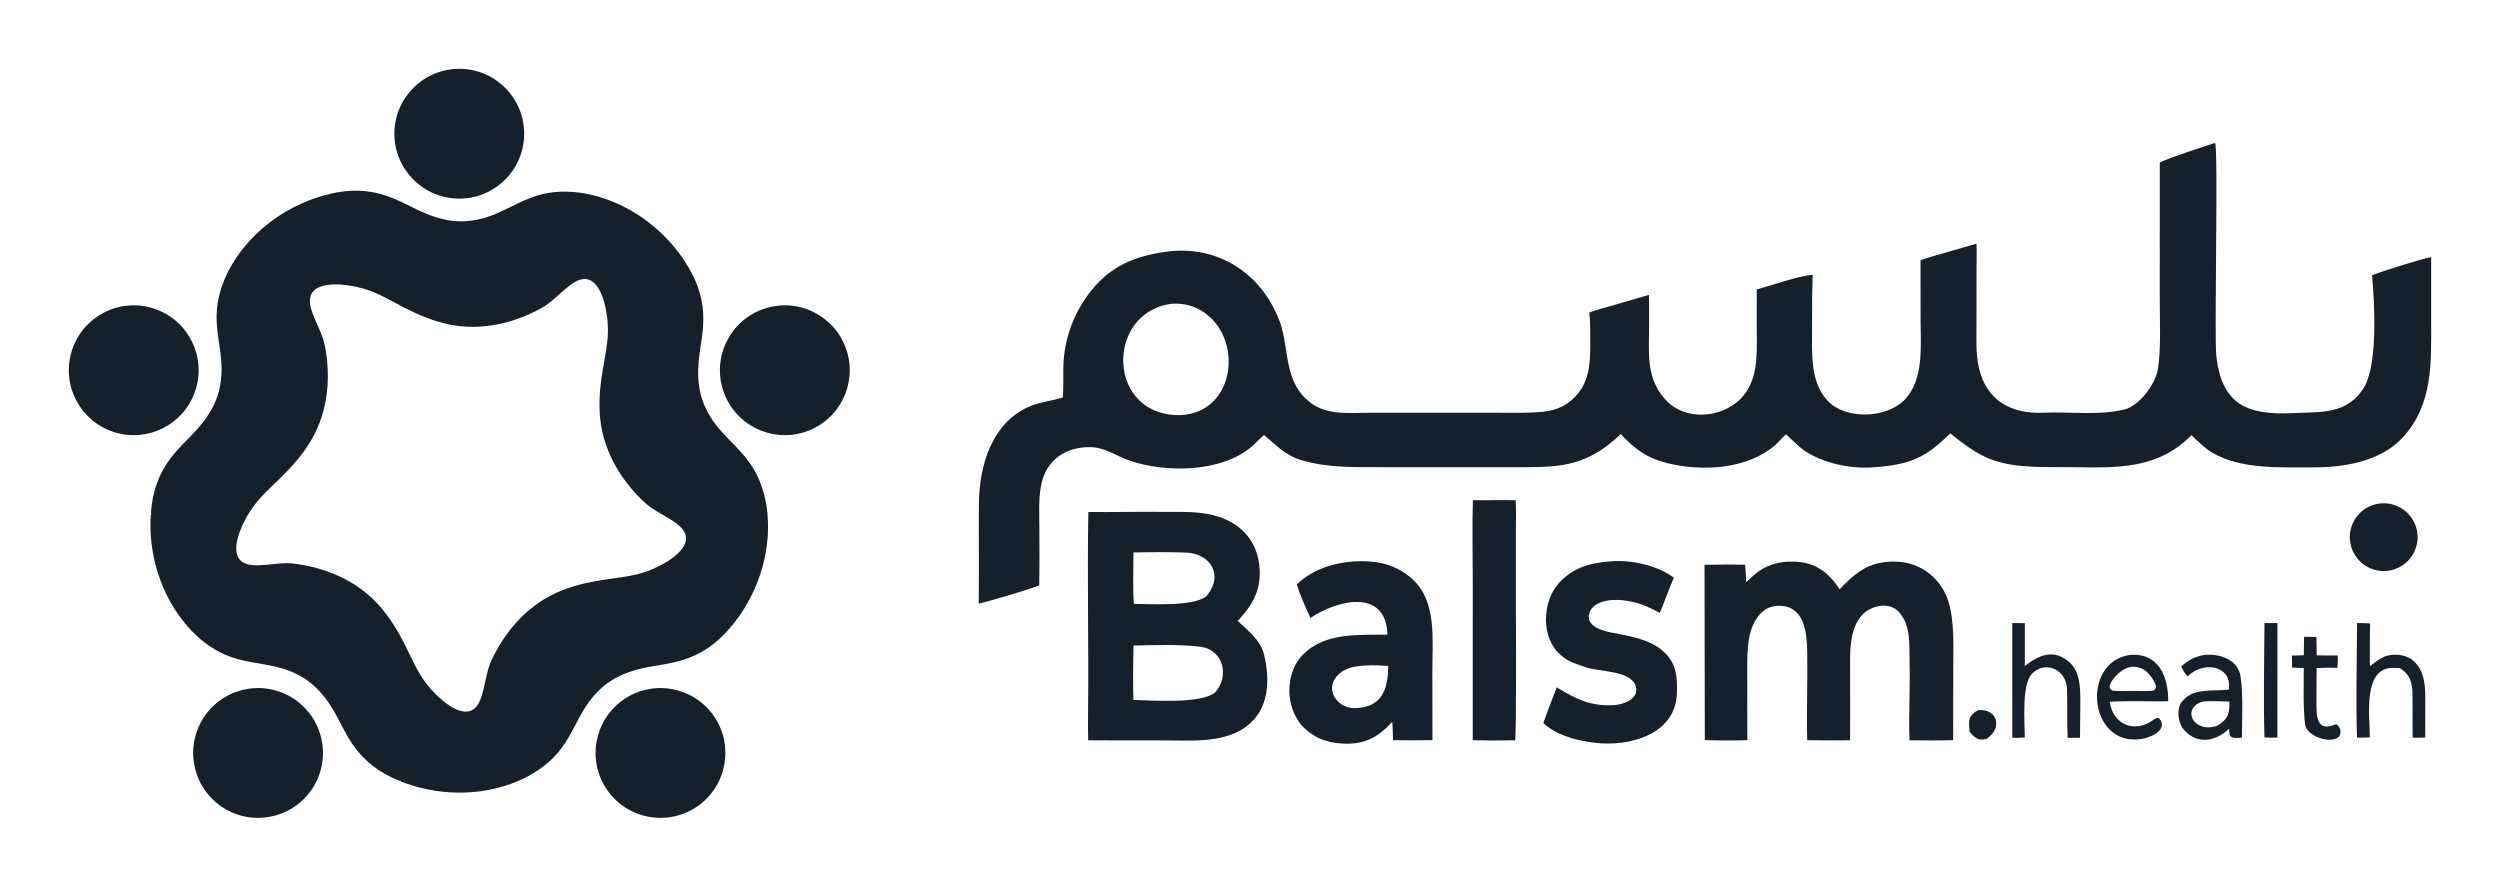
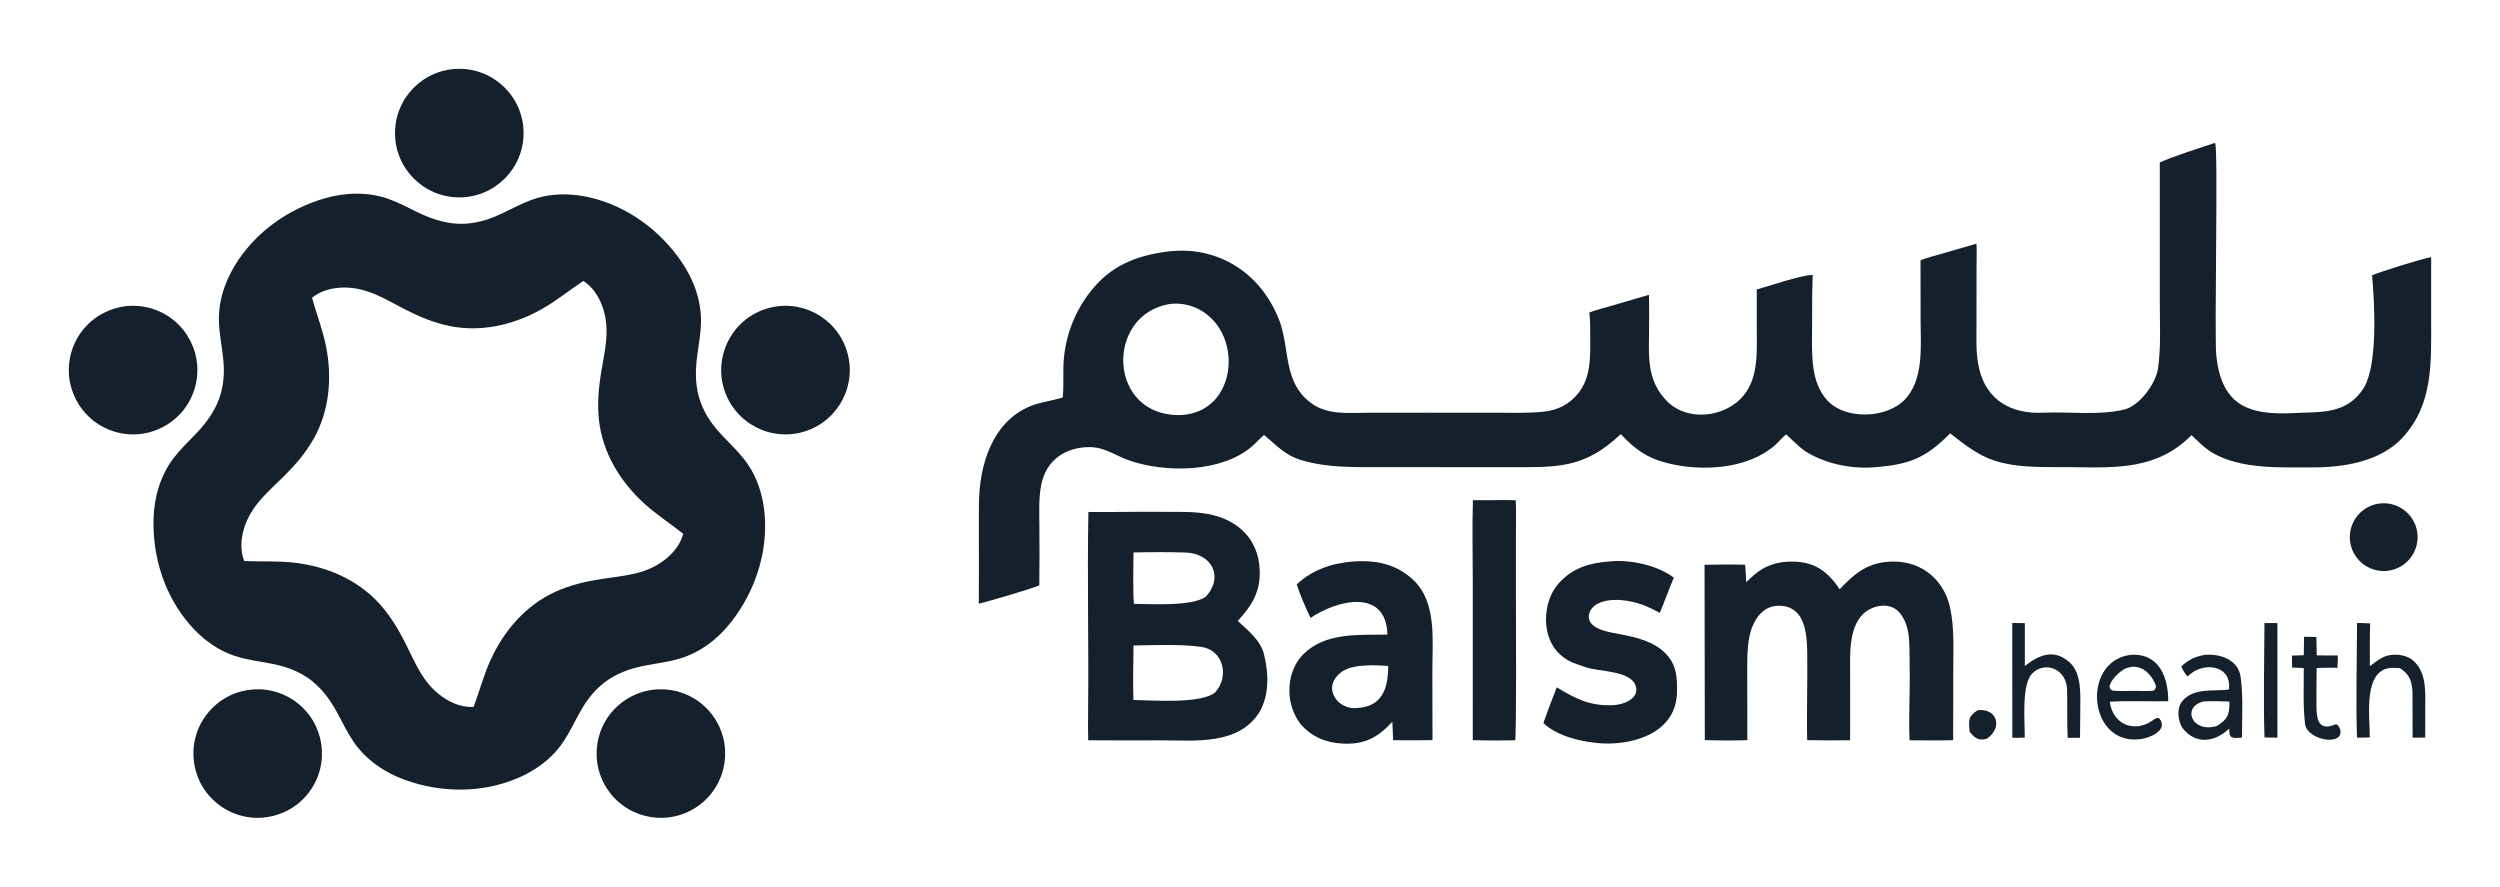
- <svg xmlns="http://www.w3.org/2000/svg" width="581.293" height="206.168" viewBox="0 0 581.293 206.168" version="1.1" role="img" aria-label="Balsm.health · بلسم">
-   <g transform="translate(10.4321,12.1406) scale(0.257295)" aria-label="Balsm">
+ <svg xmlns="http://www.w3.org/2000/svg" width="581.308" height="206.168" viewBox="0 0 581.308 206.168" version="1.1" role="img" aria-label="Balsm.health · بلسم">
+   <g transform="translate(11.3514,13.0895) scale(0.254859)" aria-label="Balsm">
    <defs>
-       <path id="hb-ribbon" d="M257.162 128.139C254.157 130.243 251.488 132.406 249.088 134.650C246.688 136.894 244.556 139.220 242.626 141.651C240.695 144.082 238.964 146.618 237.367 149.282C235.389 152.581 232.823 157.397 231.623 161.011C230.413 164.694 230.078 167.572 229.607 171.350C229.241 174.338 228.875 177.356 228.828 180.366C228.783 183.256 229.208 186.028 229.522 188.890C230.047 193.583 230.712 198.166 232.027 202.724C232.876 205.667 234.005 208.631 235.372 211.580C236.739 214.528 238.343 217.460 240.141 220.338C244.653 206.066 271.892 209.180 287.050 213.373C300.470 217.096 312.460 224.481 324.756 230.808C337.680 237.458 351.179 243.121 365.484 246.059C394.382 251.996 424.070 245.067 449.488 230.795C463.109 223.139 475.443 205.049 487.682 204.952C489.863 202.352 492.156 199.920 494.538 197.710C496.919 195.499 499.390 193.509 501.926 191.792C505.855 189.133 510.008 187.084 514.309 185.134C516.934 183.951 519.439 182.691 522.201 181.840C525.078 180.955 528.062 180.370 531.017 179.795C534.755 179.076 537.596 178.505 541.473 178.518C545.281 178.542 550.654 179.494 554.403 180.356C557.430 181.052 560.377 181.914 563.285 182.999C566.194 184.084 569.065 185.393 571.940 186.982C574.816 188.571 577.698 190.441 580.628 192.649C561.647 161.481 529.688 137.109 493.532 128.783C479.520 125.567 464.883 124.887 450.776 127.980C434.356 131.571 421.268 140.460 406.004 146.658C395.451 150.950 384.177 153.329 372.750 152.747C359.914 152.087 347.877 147.802 336.387 142.279C327.659 138.072 319.135 133.396 309.972 130.166C292.146 123.879 275.564 123.775 257.162 128.139Z" />
-       <path id="hb-seam" d="M254.65 128.97L254.10 129.37L253.53 129.75L252.96 130.13L252.38 130.49L251.80 130.84L251.22 131.18L250.63 131.52L250.05 131.86L249.47 132.19L248.88 132.52L248.31 132.86L247.73 133.20L247 133.65L246.28 134.12L245.57 134.59L244.88 135.09L244.22 135.60L243.58 136.14L242.96 136.70L242.38 137.29L241.83 137.90L241.30 138.52L240.79 139.15L240.28 139.79L239.78 140.42L239.28 141.07L238.80 141.71L238.33 142.36L237.86 143.02L237.40 143.68L236.95 144.34L236.50 145.01L236.07 145.69L235.64 146.37L235.21 147.05L234.79 147.74L234.27 148.62L233.73 149.56L233.18 150.55L232.62 151.57L232.07 152.62L231.52 153.68L230.99 154.76L230.48 155.84L230 156.92L229.55 157.99L229.14 159.04L228.78 160.06L228.47 161.05L228.19 162L227.95 162.93L227.74 163.84L227.55 164.73L227.38 165.62L227.24 166.50L227.10 167.37L226.98 168.25L226.86 169.14L226.75 170.05L226.63 170.98L226.54 171.74L226.45 172.49L226.36 173.25L226.27 174.02L226.19 174.79L226.11 175.57L226.04 176.35L225.98 177.13L225.92 177.92L225.88 178.72L225.85 179.52L225.83 180.33L225.83 181.12L225.84 181.90L225.88 182.68L225.93 183.44L225.99 184.19L226.05 184.93L226.13 185.67L226.21 186.39L226.30 187.11L226.38 187.82L226.46 188.52L226.54 189.23L226.68 190.41L226.82 191.60L226.98 192.79L227.14 193.98L227.33 195.17L227.52 196.37L227.74 197.56L227.97 198.76L228.23 199.95L228.51 201.15L228.81 202.35L229.14 203.54L229.37 204.33L229.62 205.11L229.87 205.89L230.14 206.66L230.42 207.44L230.74 208.20L231.10 208.95L231.49 209.68L231.92 210.41L232.38 211.12L232.86 211.82L233.36 212.51L233.82 213.13L234.30 213.74L234.78 214.35L235.26 214.95L235.75 215.56L236.23 216.16L236.71 216.77L237.18 217.38L237.64 217.99L238.09 218.62L238.52 219.25L238.93 219.90L240.30 219.07L239.92 218.42L239.58 217.75L239.27 217.06L238.99 216.36L238.73 215.66L238.49 214.95L238.27 214.23L238.07 213.51L237.89 212.79L237.71 212.07L237.55 211.36L237.39 210.65L237.21 209.86L237.04 209.09L236.86 208.32L236.68 207.57L236.48 206.83L236.27 206.10L236.05 205.39L235.80 204.68L235.56 203.98L235.33 203.29L235.12 202.59L234.91 201.90L234.61 200.81L234.34 199.73L234.08 198.64L233.85 197.55L233.63 196.45L233.43 195.35L233.25 194.24L233.08 193.12L232.92 191.99L232.77 190.85L232.64 189.71L232.50 188.55L232.42 187.83L232.34 187.12L232.25 186.41L232.17 185.71L232.10 185.02L232.03 184.34L231.96 183.67L231.91 183.01L231.87 182.35L231.84 181.70L231.83 181.06L231.83 180.41L231.84 179.71L231.87 179L231.91 178.29L231.96 177.58L232.02 176.86L232.08 176.13L232.16 175.41L232.23 174.67L232.32 173.94L232.40 173.20L232.49 172.46L232.58 171.72L232.70 170.80L232.81 169.91L232.92 169.06L233.04 168.24L233.16 167.45L233.29 166.67L233.44 165.90L233.60 165.14L233.78 164.37L233.98 163.59L234.21 162.78L234.47 161.96L234.76 161.13L235.11 160.24L235.50 159.31L235.93 158.35L236.40 157.37L236.88 156.37L237.39 155.38L237.91 154.40L238.43 153.45L238.95 152.53L239.45 151.65L239.94 150.82L240.33 150.19L240.72 149.55L241.12 148.93L241.52 148.31L241.93 147.69L242.34 147.08L242.76 146.47L243.19 145.87L243.63 145.28L244.07 144.69L244.52 144.10L244.98 143.52L245.44 142.94L245.91 142.37L246.39 141.80L246.87 141.22L247.33 140.63L247.79 140.02L248.23 139.39L248.67 138.76L249.11 138.10L249.54 137.44L249.99 136.77L250.44 136.10L250.80 135.58L251.17 135.06L251.54 134.54L251.93 134.02L252.33 133.51L252.74 133.01L253.17 132.51L253.62 132.03L254.09 131.56L254.58 131.10L255.08 130.66L255.62 130.24Z" />
-       <circle id="hb-head" cx="374.5" cy="73.655" r="58.65" />
+       <circle id="hb-head" cx="374.5" cy="70.08" r="58.65" />
    </defs>
-     <g id="hb-ring">
-       <use href="#hb-seam" fill="#14202B" />
-       <use href="#hb-seam" transform="rotate(72 374.5 383)" fill="#14202B" />
-       <use href="#hb-seam" transform="rotate(144 374.5 383)" fill="#14202B" />
-       <use href="#hb-seam" transform="rotate(216 374.5 383)" fill="#14202B" />
-       <use href="#hb-seam" transform="rotate(288 374.5 383)" fill="#14202B" />
-       <use href="#hb-seam" fill="#14202B" />
-       <use href="#hb-seam" transform="rotate(72 374.5 383)" fill="#14202B" />
-       <use href="#hb-seam" transform="rotate(144 374.5 383)" fill="#14202B" />
-       <use href="#hb-seam" transform="rotate(216 374.5 383)" fill="#14202B" />
-       <use href="#hb-seam" transform="rotate(288 374.5 383)" fill="#14202B" />
-       <use href="#hb-seam" fill="#14202B" />
-       <use href="#hb-seam" transform="rotate(72 374.5 383)" fill="#14202B" />
-       <use href="#hb-seam" transform="rotate(144 374.5 383)" fill="#14202B" />
-       <use href="#hb-seam" transform="rotate(216 374.5 383)" fill="#14202B" />
-       <use href="#hb-seam" transform="rotate(288 374.5 383)" fill="#14202B" />
-       <use href="#hb-ribbon" fill="#14202B" />
-       <use href="#hb-ribbon" transform="rotate(72 374.5 383)" fill="#14202B" />
-       <use href="#hb-ribbon" transform="rotate(144 374.5 383)" fill="#14202B" />
-       <use href="#hb-ribbon" transform="rotate(216 374.5 383)" fill="#14202B" />
-       <use href="#hb-ribbon" transform="rotate(288 374.5 383)" fill="#14202B" />
-     </g>
+     <path id="hb-ring" d="M577.618 188.012C557.997 158.993 527.883 136.680 493.532 128.783C479.521 125.562 464.884 124.891 450.776 127.980C434.357 131.575 421.266 140.456 406.004 146.658C395.450 150.947 384.177 153.332 372.750 152.747C359.914 152.090 347.874 147.808 336.387 142.279C327.657 138.077 319.135 133.397 309.972 130.166C291.124 123.520 270.874 124.083 251.822 129.569C218.160 139.262 187.634 161.007 169.508 191.236C162.115 203.566 156.954 217.280 155.532 231.652C153.877 248.378 158.278 263.573 159.461 280.004C160.278 291.367 159.063 302.825 154.976 313.512C150.384 325.517 142.591 335.645 133.783 344.861C127.089 351.865 120.005 358.524 114.100 366.240C101.955 382.112 96.233 401.544 95.563 421.359C94.380 456.369 105.627 492.121 128.776 518.701C138.218 529.542 149.665 538.688 162.894 544.482C178.291 551.224 194.102 551.734 210.094 555.687C221.154 558.421 231.676 563.117 240.576 570.307C250.575 578.384 257.798 588.925 263.842 600.150C268.435 608.680 272.578 617.476 278.092 625.476C289.434 641.931 306.148 653.378 324.786 660.138C357.716 672.082 395.194 672.433 427.626 658.631C440.854 653.002 453.090 644.941 462.688 634.149C473.859 621.590 479.229 606.711 487.931 592.722C493.948 583.049 501.667 574.493 511.255 568.250C522.026 561.237 534.283 557.624 546.826 555.345C556.359 553.613 566.004 552.390 575.316 549.618C594.471 543.917 610.523 531.558 622.712 515.922C644.247 488.294 656.162 452.759 653.058 417.649C651.791 403.328 647.906 389.200 640.609 376.737C632.116 362.233 619.625 352.527 609.010 339.928C601.669 331.216 595.918 321.232 592.943 310.184C589.601 297.773 589.953 284.999 591.662 272.366C592.960 262.764 594.778 253.213 595.019 243.500C595.516 223.521 588.723 204.436 577.618 188.012ZM240.141 220.338C252.798 209.967 271.894 209.174 287.050 213.373C300.471 217.091 312.460 224.481 324.756 230.808C337.680 237.458 351.179 243.121 365.484 246.059C394.382 251.995 424.073 245.073 449.488 230.795C463.111 223.142 474.772 213.522 487.682 204.952C501.456 213.784 508.111 231.701 508.801 247.412C509.413 261.326 506.089 275.011 503.871 288.661C501.541 303.007 500.326 317.595 501.953 332.108C505.237 361.426 520.995 387.525 542.428 407.284C553.916 417.875 566.669 425.992 578.809 435.622C574.665 451.452 559.682 463.318 544.953 468.829C531.910 473.710 517.867 474.778 504.200 476.887C489.835 479.104 475.586 482.457 462.286 488.488C435.418 500.672 415.466 523.724 403.297 550.213C396.774 564.412 392.995 579.049 387.588 593.571C371.253 594.521 355.338 583.938 345.544 571.633C336.872 560.736 331.516 547.711 325.288 535.365C318.741 522.388 311.148 509.872 301.302 499.087C281.412 477.299 253.323 465.447 224.370 462.060C208.850 460.244 193.762 461.173 178.280 460.518C172.328 445.275 177.475 426.869 186.152 413.752C193.835 402.137 204.568 393.018 214.385 383.279C224.703 373.043 234.261 361.955 241.475 349.258C256.051 323.608 258.643 293.231 252.917 264.648C249.848 249.327 244.302 235.264 240.141 220.338Z" fill-rule="evenodd" fill="#14202B" />
    <g id="hb-heads">
      <use href="#hb-head" fill="#14202B" />
      <use href="#hb-head" transform="rotate(72 374.5 383)" fill="#14202B" />
      <use href="#hb-head" transform="rotate(144 374.5 383)" fill="#14202B" />
      <use href="#hb-head" transform="rotate(216 374.5 383)" fill="#14202B" />
      <use href="#hb-head" transform="rotate(288 374.5 383)" fill="#14202B" />
    </g>
  </g>
-   <g transform="translate(215.5803,21.2258) scale(3.000264)">
+   <g transform="translate(215.5943,21.2258) scale(3.000264)">
    <g transform="translate(-75.1,-194.95)">
      <g style="display:inline" id="g2" transform="matrix(0.05638158,0,0,0.05638158,77.26084,194.9944)">
        <g id="g5" transform="matrix(1.015193,0,0,1.015193,-25.93985,-11.06128)">
          <path fill="#14202B" fill-rule="evenodd" d="m 1616.38,773.268 c 39.21,-3.219 52,30.059 51.78,62.775 -23.41,0.462 -56.87,-1.032 -79.04,0.701 3.65,30.188 32.66,42.75 57.64,25.461 2.15,-2.021 7.43,-5.542 9.95,-2.136 11.05,15.177 -12.36,25.036 -24.49,26.973 -71.99,11.505 -82.74,-104.259 -15.84,-113.774 z m 3.84,15.965 c 15.09,0.13 24.41,10.207 30.35,23.246 1.74,3.827 1.03,5.981 -1.67,8.887 -4.47,1.285 -19.22,0.678 -24.65,0.613 -6.62,-0.029 -26.59,0.664 -31.94,-0.539 -3.12,-2.446 -2.36,-1.201 -3.56,-4.906 0.72,-9.12 14.34,-21.971 22.46,-25.209 2.39,-0.952 6.41,-1.664 9.01,-2.092 z" id="path7-6" />
          <path fill="#14202B" fill-rule="evenodd" d="m 1717.33,773.25 c 21.52,-2.025 45.35,6.825 48.75,29.107 3.73,24.414 1.96,57.953 1.91,82.804 -5.1,0.38 -11.5,1.675 -15.26,-1.49 -2.16,-2.917 -1.93,-6.866 -2.11,-10.558 -19.54,18.711 -46.14,22.065 -63.71,-1.603 -5.59,-9.767 -7.55,-26.097 0.06,-35.352 15.61,-18.992 41.56,-13.263 62.9,-15.911 0.28,-0.426 0.6,-0.847 0.65,-1.361 2.92,-28.927 -27.93,-35.515 -48.32,-22.728 -2.98,1.872 -5.37,3.981 -7.94,6.193 -4.5,-5.288 -5.55,-7.24 -8.43,-13.327 9.23,-9.025 18.98,-13.593 31.5,-15.774 z m -1.02,62.993 c 10.41,-0.606 24.33,-0.274 34.69,0.21 0.46,16.874 -2.29,24.364 -17.07,33.051 -33.86,10.273 -48.17,-26.153 -17.62,-33.261 z" id="path8-2" />
          <path fill="#14202B" d="m 1923.83,730.136 c 5.91,-0.189 11.83,0.207 17.74,0.5 -0.62,18.931 -0.35,38.893 -0.37,57.905 10.43,-7.925 19.01,-15.447 33.01,-15.559 10.54,-0.084 20.22,2.347 27.87,10.072 16.26,16.398 14.1,42.46 14.1,63.772 l -0.06,38.257 c -5.53,0.306 -11.46,0.212 -17.02,0.231 -0.18,-21.003 -0.25,-42.008 -0.22,-63.012 -1.18,-14.377 -4.49,-23.322 -17.13,-31.112 -2.9,-0.247 -5.8,-0.39 -8.71,-0.429 -42.01,-0.556 -31.87,65.504 -31.93,94.106 -5.77,0.458 -11.54,0.384 -17.33,0.399 -1.72,-47.696 -0.11,-106.658 0.05,-155.13" id="path10-0" />
          <path fill="#14202B" d="m 1457,730.046 17.01,0.232 v 58.04 c 18.99,-14.925 39.81,-24.34 61.36,-4.233 15.69,14.647 13.79,42.78 13.74,62.923 q -0.045,19.218 -0.39,38.433 c -5.48,0.134 -11.19,0.086 -16.69,0.119 -1.05,-20.368 -0.28,-43.928 -0.82,-64.883 -0.33,-28.358 -29.76,-39.773 -47.12,-22.348 -14.73,14.779 -10.16,64.579 -10.11,86.776 -6.26,0.536 -10.67,0.436 -16.94,0.277 z" id="path11-3" />
          <path fill="#14202B" d="m 1852.11,748.691 16.72,0.322 0.39,24.842 c 9.03,0.301 19.31,0.128 28.43,0.159 0.34,5.827 -0.08,11.017 -0.44,16.826 -9.42,-0.502 -18.61,-0.117 -28.03,0.154 -0.14,15.351 -0.43,30.807 -0.35,46.156 0.1,19.728 -0.01,41.324 26.59,29.92 3.2,1.45 2.86,2.175 5.14,5.654 8.2,25.348 -44.4,16.672 -47.11,-5.947 -2.97,-24.903 -1.6,-50.576 -1.75,-75.706 l -15.83,-0.698 -0.2,-16.198 16.03,-0.458 z" id="path14-1" />
          <path fill="#14202B" d="m 1798.48,730.129 17.54,0.013 -0.02,155.107 c -5.33,0.25 -12.03,-0.109 -17.49,-0.271 -1.59,-48.596 -0.23,-105.737 -0.03,-154.849" id="path15-7" />
          <path fill="#14202B" d="m 1951.97,568.627 c 24.84,-4.372 48.55,12.117 53.09,36.92 4.54,24.804 -11.78,48.625 -36.56,53.338 -25.01,4.76 -49.11,-11.76 -53.7,-36.806 -4.59,-25.046 12.1,-49.037 37.17,-53.452" id="path9-7" style="display:inline" transform="translate(-7.3901206e-6)" />
          <path fill="#14202B" d="m 1410.2,848.169 c 26.93,-2.965 34.06,24.11 12.2,38.646 -11.52,3.179 -16.1,-1.169 -23.23,-9.552 -1.05,-15.188 -2.6,-20.478 11.03,-29.094" id="path16-2" />
        </g>
        <g id="g3" style="display:inline" transform="translate(-7.3901206e-6)">
          <path fill="#14202B" fill-rule="evenodd" d="m 183.253,577.457 c 33.649,0.483 67.757,-0.605 101.47,-0.163 21.019,0.26 41.635,-0.855 62.39,2.902 41.152,7.45 69.928,34.045 71.644,77.202 1.181,29.707 -10.762,48.737 -30.219,69.839 14.317,13.439 31.313,26.262 36.24,46.395 6.361,25.994 7.111,54.147 -5.71,77.909 -28.754,47.018 -88.568,39.797 -136.396,39.863 -33.227,0.152 -66.454,0.116 -99.68,-0.109 -0.348,-12.892 -0.269,-26.516 -0.131,-39.434 0.974,-91.317 -1.281,-183.137 0.392,-274.404 z m 62.043,183.572 c 28.483,-0.513 65.167,-2.024 93.314,1.915 29.037,4.064 39.629,39.374 18.784,62.658 -19.423,15.915 -85.578,10.795 -112.259,10.291 -0.637,-23.622 -0.306,-51.171 0.161,-74.864 z m -0.051,-127.907 c 23.88,-0.52 47.716,-0.654 71.584,0.111 35.416,1.135 53.182,32.619 27.936,60.667 -18.941,13.549 -74.662,10.121 -98.921,9.86 -1.603,-16.307 -0.643,-52.797 -0.599,-70.638 z" id="path2-9" />
          <path fill="#14202B" fill-rule="evenodd" d="m 548.55,645.395 c 3.314,-0.178 6.632,-0.285 9.951,-0.323 27.249,-0.15 51.314,6.933 71.439,25.922 32.485,30.652 26.099,83.527 26.133,124.894 l 0.163,95.215 c -18.051,0.304 -36.106,0.324 -54.158,0.061 -0.149,-8.308 -0.66,-16.937 -1.035,-25.264 -20.204,21.87 -38.517,31.644 -69.141,29.887 -22.835,-1.309 -41.34,-9.154 -56.653,-26.346 a 75.34,75.34 0 0 1 -15.7,-45.134 c -0.376,-19.001 5.783,-38.072 19.381,-51.519 30.419,-30.08 76.245,-26.045 115.354,-26.751 -1.726,-64.643 -69.816,-47.316 -105.715,-22.904 -7.055,-15.361 -13.803,-29.968 -18.936,-46.093 22.226,-20.838 49.072,-29.252 78.917,-31.645 z m 17.242,143.031 c 9.995,-0.614 19.624,0.123 29.603,0.683 -0.092,33.158 -9.287,58.203 -48.172,58.019 -22.262,-1.23 -39.006,-25.494 -22.08,-44.26 10.941,-12.132 25.354,-13.464 40.649,-14.442 z" id="path3-8" />
          <path fill="#14202B" d="m 900.387,645.4 c 27.811,-2.693 65.106,5.259 87.6,22.384 -6.797,15.857 -12.576,32.38 -19.245,48.403 -18.164,-9.714 -31.046,-15.365 -52.68,-17.53 -15.565,-1.558 -42.496,1.435 -45.086,21.738 -0.902,18.759 29.906,22.545 42.379,24.949 23.077,4.449 47.336,9.891 63.922,27.276 14.662,15.367 15.465,33.085 15.036,52.878 -1.173,54.102 -56.528,72.223 -102.561,70.13 -26.208,-1.514 -61.48,-9.255 -81.095,-27.976 5.629,-16.39 12.196,-32.955 18.408,-49.171 26.503,16.292 47.347,26.558 79.394,24.396 12.911,-0.871 32.462,-8.611 29.768,-23.712 -4.375,-24.525 -50.922,-21.543 -69.596,-28.36 -13.235,-4.832 -22.949,-6.62 -33.691,-16.39 -27.623,-22.598 -26.233,-72.558 -3.699,-98.299 19.053,-21.764 42.888,-28.634 71.146,-30.716" id="path4-6" />
          <path fill="#14202B" d="m 711.806,561.285 c 19.576,0.305 39.427,-0.495 58.837,0.056 0.767,14.489 0.277,33.145 0.279,47.857 l 0.015,86.011 c 0.007,17.52 0.959,192.719 -1.169,196.103 -19.384,0.429 -38.777,0.394 -58.16,-0.103 l 0.025,-218.192 c -0.005,-35.888 -0.986,-76.302 0.173,-111.732" id="path5-5" />
          <path fill="#14202B" d="m 1138.04,646.319 c 36.1,-3.483 58.09,7.376 77.92,37.411 2.12,-2.261 4.27,-4.493 6.46,-6.695 20.39,-20.54 38.45,-31.358 68,-31.388 38.69,-0.04 68.87,25.325 77.16,62.793 6.13,27.684 4.5,56.44 4.52,84.608 l -0.16,98.063 c -19.26,0.665 -40.64,0.325 -59.95,0.196 -1.44,-35.081 1.04,-71.613 0.08,-106.833 -0.64,-23.33 2.28,-50.388 -14.48,-69.311 -12.96,-14.619 -37.29,-9.471 -49.91,2.919 -19.5,20.101 -17.4,55.135 -17.38,81.034 l 0.07,42.989 -0.07,49.167 c -19.66,0.285 -39.33,0.238 -58.99,-0.142 -0.99,-40.194 0.74,-80.895 0.03,-121.205 -0.46,-26.424 -3.39,-63.159 -38.52,-63.536 -24.13,-0.26 -36.22,21.024 -40.87,41.802 -3.9,19.736 -3.02,42.798 -3.02,63.204 l 0.09,79.736 c -17.98,0.625 -40.56,0.557 -58.43,-0.097 l -0.39,-240.999 c 18.32,-0.166 37.43,-0.612 55.68,-0.014 1.01,7.178 1.18,16.583 1.52,23.987 16.98,-16.196 26.78,-23.962 50.64,-27.689" id="path6-7" />
        </g>
        <g id="g4" transform="matrix(17.73629,0,0,17.73629,-1370.321,-3458.477)">
          <path fill="#14202B" fill-rule="evenodd" d="m 1731.9,70.168 c 4.76,4.116 -1.21,263.923 1.76,292.273 7.08,67.575 43.02,82.238 105.27,79.134 38.81,-1.935 74.52,2.396 98.08,-35.613 18.82,-33.41 14.2,-115.31 10.8,-153.759 10.5,-4.807 70.51,-23.43 81.19,-24.995 l -0.01,87.368 c -0.01,57.097 3.01,115.355 -39.67,161.127 -30.03,32.204 -79.72,40.561 -122.28,40.472 -44.48,-0.094 -98.56,3.04 -138.47,-19.893 -10.04,-5.77 -20.64,-16.346 -28.99,-24.434 -46.78,47.389 -102.35,44.896 -163.72,44.041 -36.09,-0.503 -74.74,2.113 -109.36,-9.748 -21.36,-7.323 -41.08,-22.955 -58.67,-36.702 -34.09,34.159 -55.63,43.057 -106.22,46.717 -31.22,2.258 -68.07,-5.593 -94.31,-23.103 -5.75,-3.838 -18.89,-16.657 -24.96,-22.263 -5.43,4.292 -10.35,10.675 -15.64,15.251 -37.77,32.679 -99.61,35.995 -146.223,24.628 -29.612,-7.222 -45.568,-19.267 -65.43,-40.188 -51.128,48.647 -89.679,45.391 -155.481,45.423 l -80.853,-0.013 -91.556,-0.016 c -37.151,-0.055 -73.948,1.158 -109.907,-9.271 -24.002,-6.961 -34.353,-20.102 -52.578,-34.913 -5.795,4.902 -11.567,11.314 -16.545,15.616 -41.614,35.965 -118,36.608 -167.831,19.674 -18.85,-6.446 -34.258,-18.527 -54.924,-18.654 -33.529,-0.205 -60.13,17.816 -66.875,51.515 -3.879,19.382 -2.652,38.572 -2.598,58.23 0.248,26.756 0.201,53.514 -0.141,80.27 -12.232,5.258 -69.177,21.885 -83.16,25.177 l 0.17,-40.769 -0.067,-64.118 c 0.038,-13.879 -0.172,-28.079 0.398,-41.881 2.24,-54.257 24.482,-113.112 82.061,-128.618 10.961,-2.952 21.978,-4.699 32.915,-8.014 1.348,-12.974 0.416,-30.923 0.88,-44.299 1.356,-37.586 14.867,-73.719 38.506,-102.973 26.808,-33.534 60.326,-47.241 102.425,-53.062 72.122,-9.971 133.169,30.686 157.306,98.444 12.558,38.46 4.932,80.969 41.027,108.732 23.583,18.139 53.607,14.093 82.342,14.072 l 80.892,-0.013 94.58,0.073 c 20.598,0.024 41.21,0.609 61.719,-1.322 20.068,-1.89 36.362,-9.804 49.099,-25.776 17.048,-21.378 16.393,-49.578 16.224,-75.46 -0.076,-11.657 0.151,-23.536 -1.198,-35.208 8.298,-3.333 21.183,-6.561 30.11,-9.154 l 51.818,-15.177 c 0.459,17.916 0.157,37.864 0.056,55.997 -0.653,33.79 -0.941,63.505 24.019,89.514 26.721,27.849 74.991,23.929 101.441,-2.159 25.55,-25.184 22.76,-63.487 22.68,-96.603 l 0.01,-54.17 c 21.14,-5.649 56.81,-18.689 76.84,-20.06 l -0.65,25.192 c -0.16,16.876 -0.22,33.754 -0.2,50.631 -0.01,32.133 -2.59,71.936 21.36,97.16 24.73,26.515 80.33,24.319 105.17,-0.55 27.37,-27.392 22.8,-74.05 22.65,-109.794 l -0.09,-82.603 c 7.49,-3.118 20.39,-6.485 28.46,-8.82 l 48.46,-14.076 c 0.58,10.458 0.06,26.92 0.05,37.818 l -0.03,74.777 c 0.01,20.21 -1.1,38.988 3.5,58.827 10.27,44.256 44.68,62.982 88.23,60.948 35.77,-1.672 75.97,4.151 111.18,-4.303 20.91,-5.021 42.27,-34.118 46.31,-54.712 4.71,-29.781 2.63,-63.468 2.71,-93.939 l 0.01,-190.917 0.4,-0.203 c 14.53,-7.103 58.46,-21.23 75.53,-26.784 z M 297.151,291.321 c 0.394,-0.032 0.788,-0.061 1.182,-0.089 18.681,-1.371 37.115,4.92 51.06,17.424 45.718,40.21 32.476,131.227 -37.897,135.555 -103.102,3.734 -105.975,-140.299 -14.345,-152.89 z" id="path1-03" style="display:inline" transform="matrix(0.05638158,0,0,0.05638158,77.26084,194.9944)" />
        </g>
      </g>
    </g>
  </g>
</svg>
